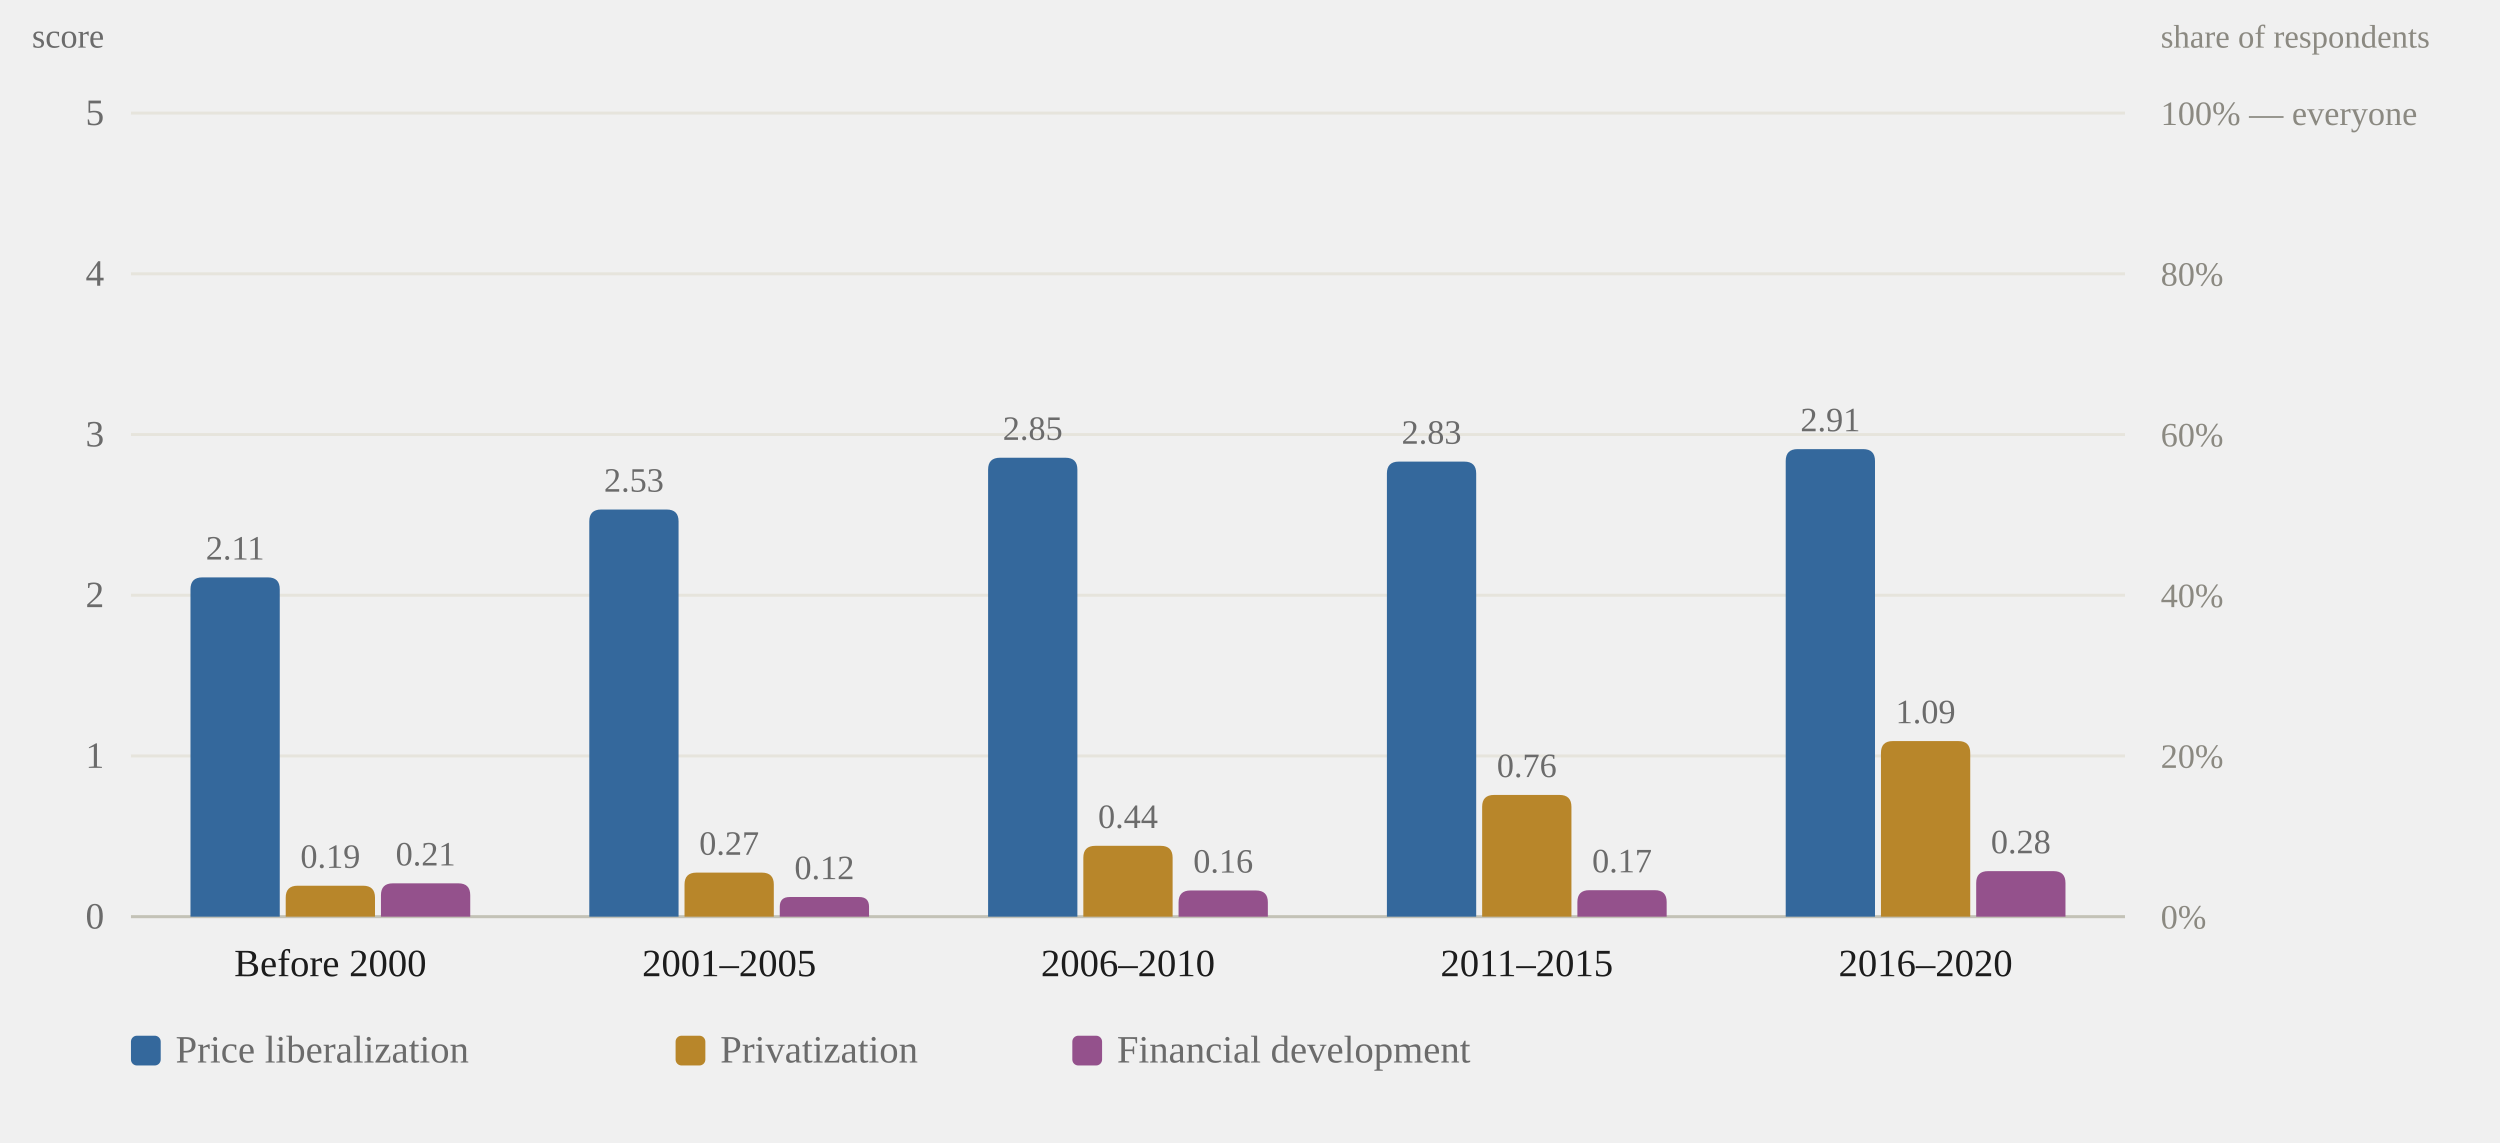
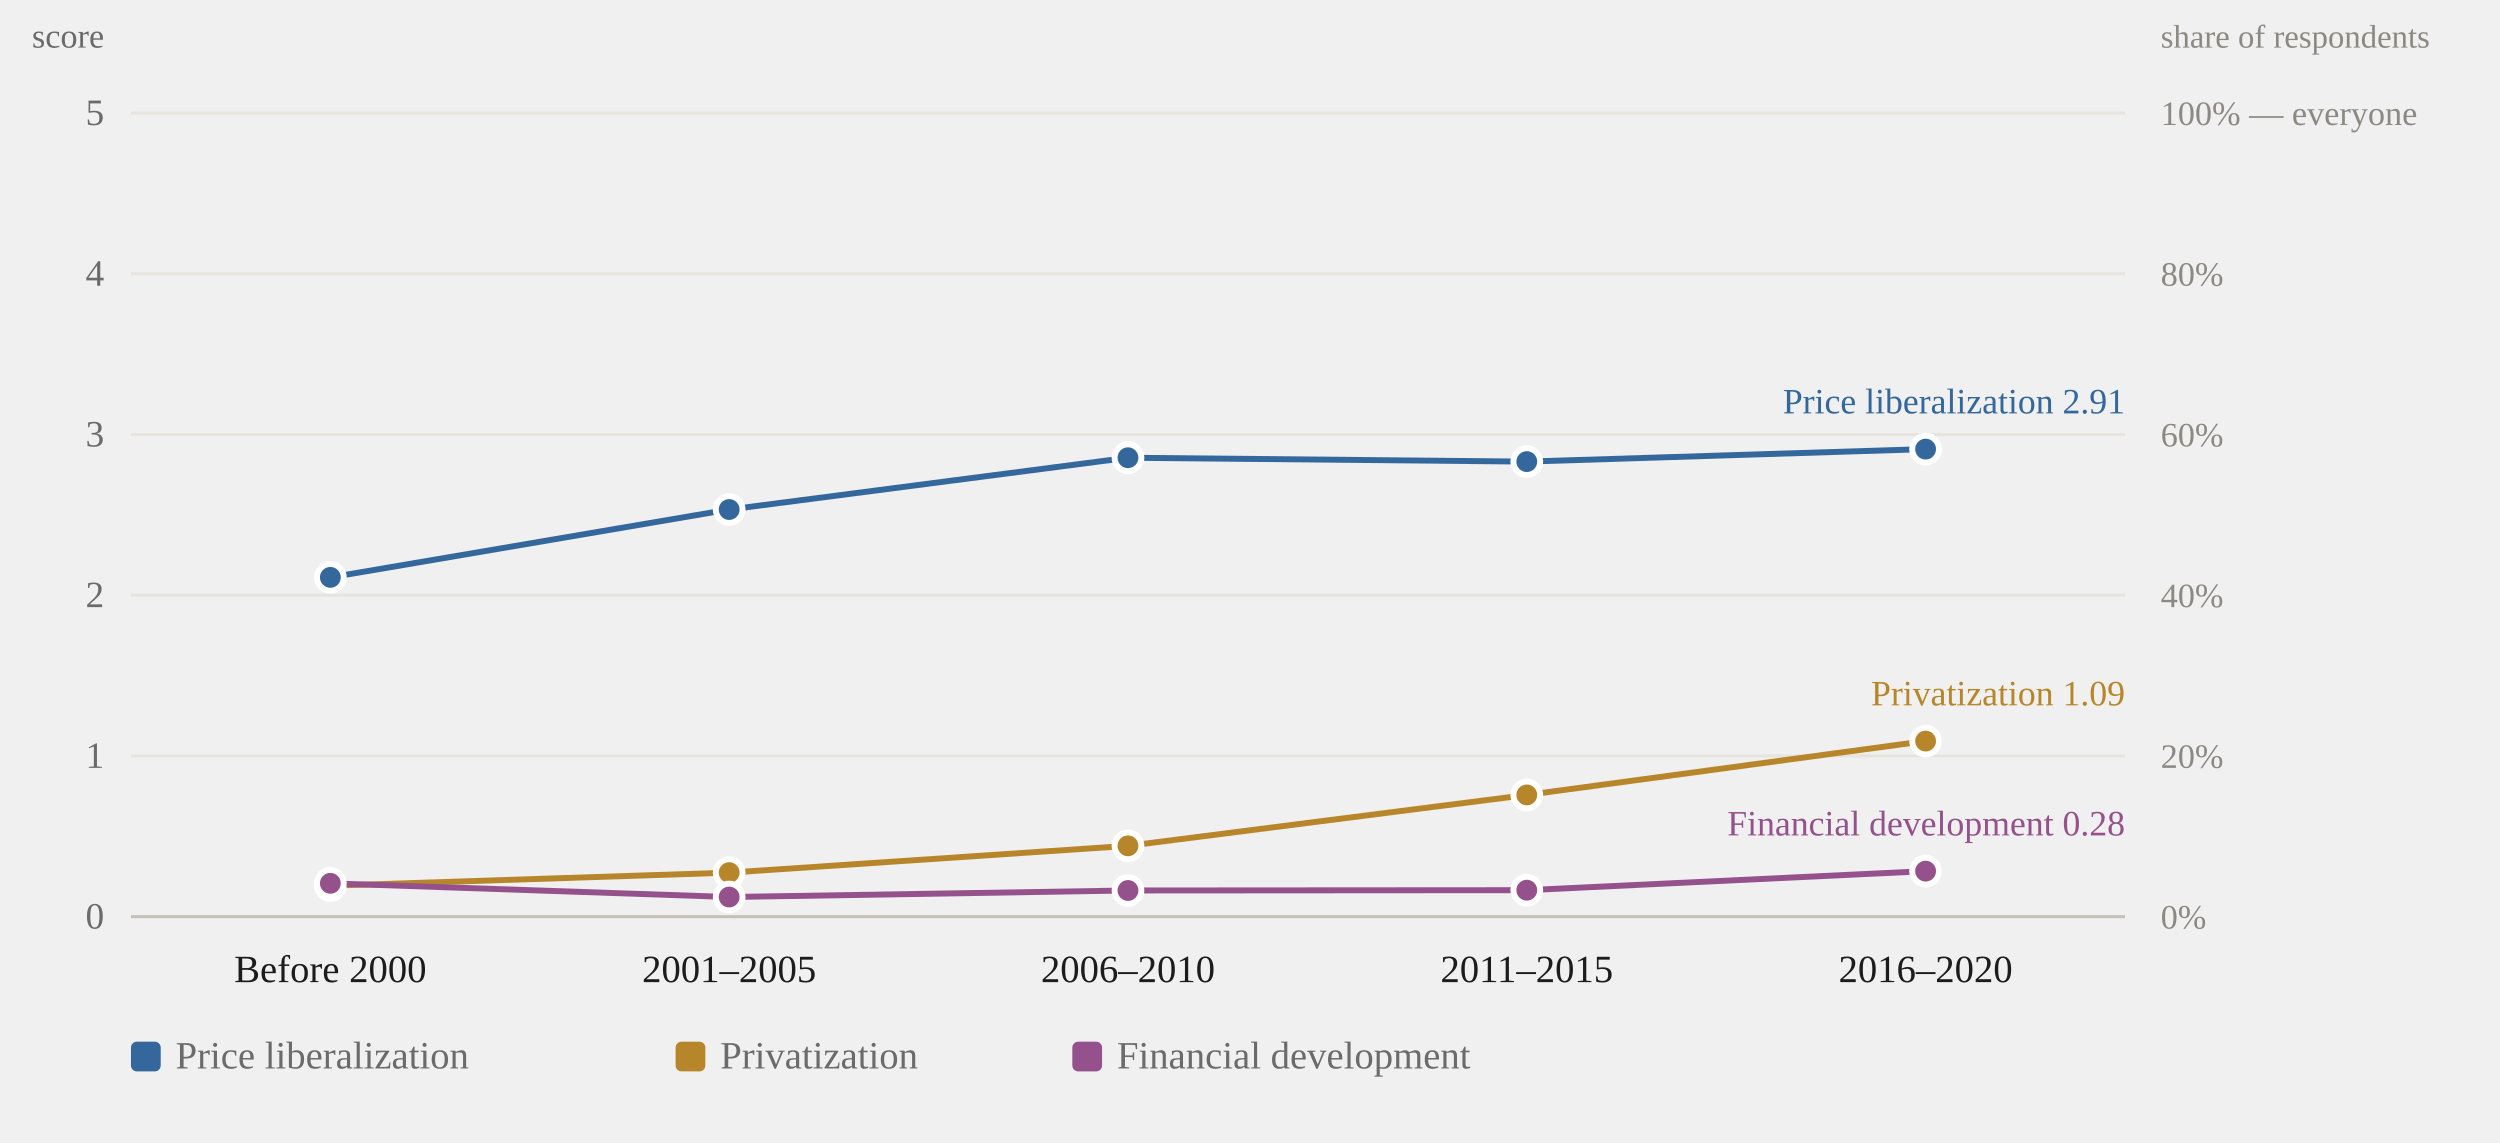
<svg xmlns="http://www.w3.org/2000/svg" viewBox="0 0 840 384" role="img" width="840" height="384" style="background:#fff" aria-label="North Korean marketization by dimension across five periods. Scores are shares of respondents rescaled to a nought-to-five scale, so 5 would mean every respondent reported the behaviour.">
  <line x1="44" y1="308.0" x2="714" y2="308.0" stroke="#e6e4dc" stroke-width="1" />
  <text x="35" y="312.0" text-anchor="end" font-size="12.5" fill="#6b6b6b">0</text>
  <text x="726" y="312.0" font-size="11.5" fill="#8b8981">0%</text>
  <line x1="44" y1="254.0" x2="714" y2="254.0" stroke="#e6e4dc" stroke-width="1" />
  <text x="35" y="258.0" text-anchor="end" font-size="12.5" fill="#6b6b6b">1</text>
  <text x="726" y="258.0" font-size="11.5" fill="#8b8981">20%</text>
  <line x1="44" y1="200.0" x2="714" y2="200.0" stroke="#e6e4dc" stroke-width="1" />
  <text x="35" y="204.0" text-anchor="end" font-size="12.5" fill="#6b6b6b">2</text>
  <text x="726" y="204.0" font-size="11.5" fill="#8b8981">40%</text>
  <line x1="44" y1="146.0" x2="714" y2="146.0" stroke="#e6e4dc" stroke-width="1" />
  <text x="35" y="150.0" text-anchor="end" font-size="12.5" fill="#6b6b6b">3</text>
  <text x="726" y="150.0" font-size="11.5" fill="#8b8981">60%</text>
  <line x1="44" y1="92.0" x2="714" y2="92.0" stroke="#e6e4dc" stroke-width="1" />
  <text x="35" y="96.0" text-anchor="end" font-size="12.5" fill="#6b6b6b">4</text>
  <text x="726" y="96.0" font-size="11.5" fill="#8b8981">80%</text>
  <line x1="44" y1="38.0" x2="714" y2="38.0" stroke="#e6e4dc" stroke-width="1" />
  <text x="35" y="42.0" text-anchor="end" font-size="12.5" fill="#6b6b6b">5</text>
  <text x="726" y="42.0" font-size="11.5" fill="#8b8981">100% — everyone</text>
  <line x1="44" y1="308" x2="714" y2="308" stroke="#c3c2b7" stroke-width="1" />
+   <path d="M111.0,194.0 L245.0,171.2 L379.0,153.8 L513.0,155.1 L647.0,150.9" fill="none" stroke="#34689c" stroke-width="2" stroke-linejoin="round" stroke-linecap="round" />
  <g class="mkt-bar">
-     <path d="M64.0,308.0 V198.0 Q64.0,194.0 68.0,194.0 H90.0 Q94.0,194.0 94.0,198.0 V308.0 Z" fill="#34689c" />
-     <text x="79.0" y="188.0" text-anchor="middle" font-size="11.5" fill="#6b6b6b">2.11</text>
+     <circle cx="111.0" cy="194.0" r="4.5" fill="#34689c" stroke="#ffffff" stroke-width="2" />
  </g>
  <g class="mkt-bar">
-     <path d="M96.0,308.0 V301.6 Q96.0,297.6 100.0,297.6 H122.0 Q126.0,297.6 126.0,301.6 V308.0 Z" fill="#b8862a" />
-     <text x="111.0" y="291.6" text-anchor="middle" font-size="11.5" fill="#6b6b6b">0.19</text>
+     <circle cx="245.0" cy="171.2" r="4.5" fill="#34689c" stroke="#ffffff" stroke-width="2" />
  </g>
  <g class="mkt-bar">
-     <path d="M128.0,308.0 V300.8 Q128.0,296.8 132.0,296.8 H154.0 Q158.0,296.8 158.0,300.8 V308.0 Z" fill="#94518c" />
-     <text x="143.0" y="290.8" text-anchor="middle" font-size="11.5" fill="#6b6b6b">0.21</text>
-   </g>
-   <text x="111.0" y="328" text-anchor="middle" font-size="13" fill="#1c1c1c">Before 2000</text>
-   <g class="mkt-bar">
-     <path d="M198.0,308.0 V175.2 Q198.0,171.2 202.0,171.2 H224.0 Q228.0,171.2 228.0,175.2 V308.0 Z" fill="#34689c" />
-     <text x="213.0" y="165.2" text-anchor="middle" font-size="11.5" fill="#6b6b6b">2.53</text>
+     <circle cx="379.0" cy="153.8" r="4.5" fill="#34689c" stroke="#ffffff" stroke-width="2" />
  </g>
  <g class="mkt-bar">
-     <path d="M230.0,308.0 V297.2 Q230.0,293.2 234.0,293.2 H256.0 Q260.0,293.2 260.0,297.2 V308.0 Z" fill="#b8862a" />
-     <text x="245.0" y="287.2" text-anchor="middle" font-size="11.5" fill="#6b6b6b">0.27</text>
+     <circle cx="513.0" cy="155.1" r="4.5" fill="#34689c" stroke="#ffffff" stroke-width="2" />
  </g>
  <g class="mkt-bar">
-     <path d="M262.0,308.0 V304.7 Q262.0,301.4 265.3,301.4 H288.7 Q292.0,301.4 292.0,304.7 V308.0 Z" fill="#94518c" />
-     <text x="277.0" y="295.4" text-anchor="middle" font-size="11.5" fill="#6b6b6b">0.12</text>
+     <circle cx="647.0" cy="150.9" r="4.5" fill="#34689c" stroke="#ffffff" stroke-width="2" />
  </g>
-   <text x="245.0" y="328" text-anchor="middle" font-size="13" fill="#1c1c1c">2001–2005</text>
+   <text x="714" y="138.9" text-anchor="end" font-size="12" fill="#34689c">Price liberalization 2.91</text>
+   <path d="M111.0,297.6 L245.0,293.2 L379.0,284.2 L513.0,267.1 L647.0,249.0" fill="none" stroke="#b8862a" stroke-width="2" stroke-linejoin="round" stroke-linecap="round" />
  <g class="mkt-bar">
-     <path d="M332.0,308.0 V157.8 Q332.0,153.8 336.0,153.8 H358.0 Q362.0,153.8 362.0,157.8 V308.0 Z" fill="#34689c" />
-     <text x="347.0" y="147.8" text-anchor="middle" font-size="11.5" fill="#6b6b6b">2.85</text>
+     <circle cx="111.0" cy="297.6" r="4.5" fill="#b8862a" stroke="#ffffff" stroke-width="2" />
  </g>
  <g class="mkt-bar">
-     <path d="M364.0,308.0 V288.2 Q364.0,284.2 368.0,284.2 H390.0 Q394.0,284.2 394.0,288.2 V308.0 Z" fill="#b8862a" />
-     <text x="379.0" y="278.2" text-anchor="middle" font-size="11.5" fill="#6b6b6b">0.44</text>
+     <circle cx="245.0" cy="293.2" r="4.5" fill="#b8862a" stroke="#ffffff" stroke-width="2" />
  </g>
  <g class="mkt-bar">
-     <path d="M396.0,308.0 V303.2 Q396.0,299.2 400.0,299.2 H422.0 Q426.0,299.2 426.0,303.2 V308.0 Z" fill="#94518c" />
-     <text x="411.0" y="293.2" text-anchor="middle" font-size="11.5" fill="#6b6b6b">0.16</text>
-   </g>
-   <text x="379.0" y="328" text-anchor="middle" font-size="13" fill="#1c1c1c">2006–2010</text>
-   <g class="mkt-bar">
-     <path d="M466.0,308.0 V159.1 Q466.0,155.1 470.0,155.1 H492.0 Q496.0,155.1 496.0,159.1 V308.0 Z" fill="#34689c" />
-     <text x="481.0" y="149.1" text-anchor="middle" font-size="11.5" fill="#6b6b6b">2.83</text>
+     <circle cx="379.0" cy="284.2" r="4.5" fill="#b8862a" stroke="#ffffff" stroke-width="2" />
  </g>
  <g class="mkt-bar">
-     <path d="M498.0,308.0 V271.1 Q498.0,267.1 502.0,267.1 H524.0 Q528.0,267.1 528.0,271.1 V308.0 Z" fill="#b8862a" />
-     <text x="513.0" y="261.1" text-anchor="middle" font-size="11.5" fill="#6b6b6b">0.76</text>
+     <circle cx="513.0" cy="267.1" r="4.5" fill="#b8862a" stroke="#ffffff" stroke-width="2" />
  </g>
  <g class="mkt-bar">
-     <path d="M530.0,308.0 V303.1 Q530.0,299.1 534.0,299.1 H556.0 Q560.0,299.1 560.0,303.1 V308.0 Z" fill="#94518c" />
-     <text x="545.0" y="293.1" text-anchor="middle" font-size="11.5" fill="#6b6b6b">0.17</text>
+     <circle cx="647.0" cy="249.0" r="4.5" fill="#b8862a" stroke="#ffffff" stroke-width="2" />
  </g>
-   <text x="513.0" y="328" text-anchor="middle" font-size="13" fill="#1c1c1c">2011–2015</text>
+   <text x="714" y="237.0" text-anchor="end" font-size="12" fill="#b8862a">Privatization 1.09</text>
+   <path d="M111.0,296.8 L245.0,301.4 L379.0,299.2 L513.0,299.1 L647.0,292.7" fill="none" stroke="#94518c" stroke-width="2" stroke-linejoin="round" stroke-linecap="round" />
  <g class="mkt-bar">
-     <path d="M600.0,308.0 V154.9 Q600.0,150.9 604.0,150.9 H626.0 Q630.0,150.9 630.0,154.9 V308.0 Z" fill="#34689c" />
-     <text x="615.0" y="144.9" text-anchor="middle" font-size="11.5" fill="#6b6b6b">2.91</text>
+     <circle cx="111.0" cy="296.8" r="4.5" fill="#94518c" stroke="#ffffff" stroke-width="2" />
  </g>
  <g class="mkt-bar">
-     <path d="M632.0,308.0 V253.0 Q632.0,249.0 636.0,249.0 H658.0 Q662.0,249.0 662.0,253.0 V308.0 Z" fill="#b8862a" />
-     <text x="647.0" y="243.0" text-anchor="middle" font-size="11.5" fill="#6b6b6b">1.09</text>
+     <circle cx="245.0" cy="301.4" r="4.5" fill="#94518c" stroke="#ffffff" stroke-width="2" />
  </g>
  <g class="mkt-bar">
-     <path d="M664.0,308.0 V296.7 Q664.0,292.7 668.0,292.7 H690.0 Q694.0,292.7 694.0,296.7 V308.0 Z" fill="#94518c" />
-     <text x="679.0" y="286.7" text-anchor="middle" font-size="11.5" fill="#6b6b6b">0.28</text>
+     <circle cx="379.0" cy="299.2" r="4.5" fill="#94518c" stroke="#ffffff" stroke-width="2" />
  </g>
-   <text x="647.0" y="328" text-anchor="middle" font-size="13" fill="#1c1c1c">2016–2020</text>
-   <rect x="44" y="348" width="10" height="10" rx="2" fill="#34689c" />
-   <text x="59" y="357" font-size="13" fill="#6b6b6b">Price liberalization</text>
-   <rect x="227.0" y="348" width="10" height="10" rx="2" fill="#b8862a" />
-   <text x="242.0" y="357" font-size="13" fill="#6b6b6b">Privatization</text>
-   <rect x="360.3" y="348" width="10" height="10" rx="2" fill="#94518c" />
-   <text x="375.3" y="357" font-size="13" fill="#6b6b6b">Financial development</text>
+   <g class="mkt-bar">
+     <circle cx="513.0" cy="299.1" r="4.5" fill="#94518c" stroke="#ffffff" stroke-width="2" />
+   </g>
+   <g class="mkt-bar">
+     <circle cx="647.0" cy="292.7" r="4.5" fill="#94518c" stroke="#ffffff" stroke-width="2" />
+   </g>
+   <text x="714" y="280.7" text-anchor="end" font-size="12" fill="#94518c">Financial development 0.28</text>
+   <text x="111.0" y="330" text-anchor="middle" font-size="13" fill="#1c1c1c">Before 2000</text>
+   <text x="245.0" y="330" text-anchor="middle" font-size="13" fill="#1c1c1c">2001–2005</text>
+   <text x="379.0" y="330" text-anchor="middle" font-size="13" fill="#1c1c1c">2006–2010</text>
+   <text x="513.0" y="330" text-anchor="middle" font-size="13" fill="#1c1c1c">2011–2015</text>
+   <text x="647.0" y="330" text-anchor="middle" font-size="13" fill="#1c1c1c">2016–2020</text>
+   <rect x="44" y="350" width="10" height="10" rx="2" fill="#34689c" />
+   <text x="59" y="359" font-size="13" fill="#6b6b6b">Price liberalization</text>
+   <rect x="227.0" y="350" width="10" height="10" rx="2" fill="#b8862a" />
+   <text x="242.0" y="359" font-size="13" fill="#6b6b6b">Privatization</text>
+   <rect x="360.3" y="350" width="10" height="10" rx="2" fill="#94518c" />
+   <text x="375.3" y="359" font-size="13" fill="#6b6b6b">Financial development</text>
  <text x="35" y="16" text-anchor="end" font-size="11.5" fill="#6b6b6b">score</text>
  <text x="726" y="16" font-size="11" fill="#8b8981">share of respondents</text>
</svg>
